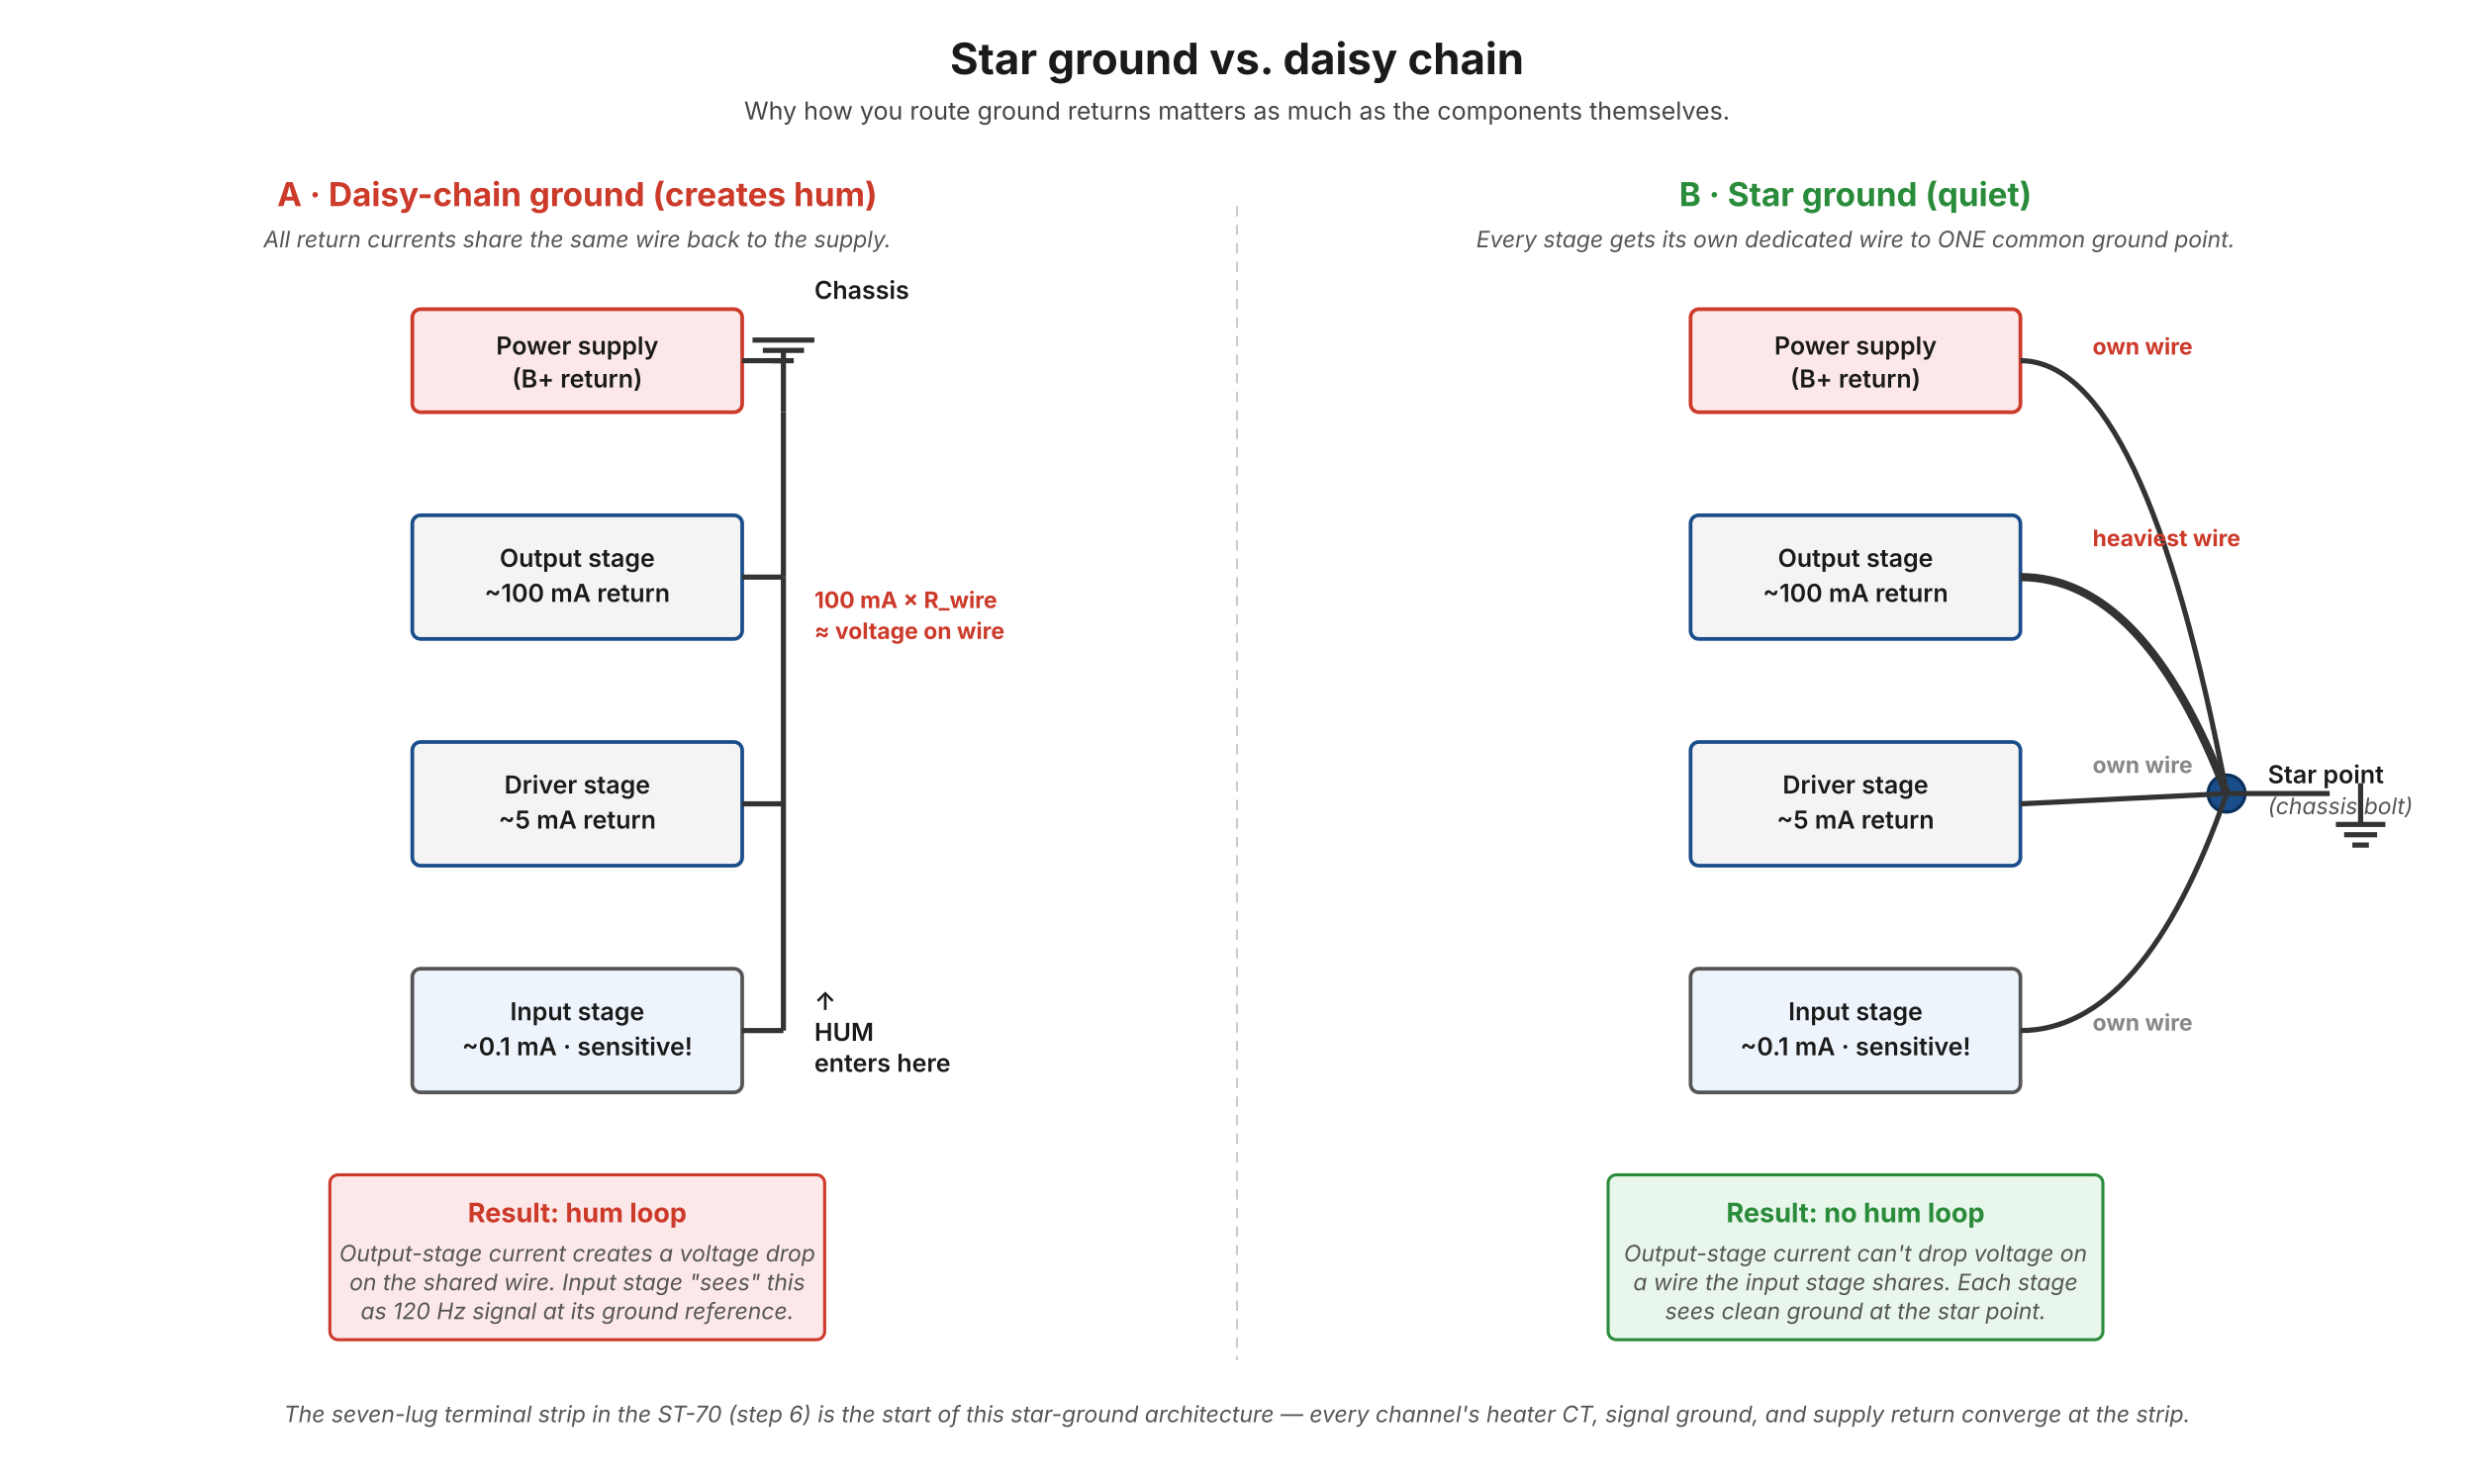
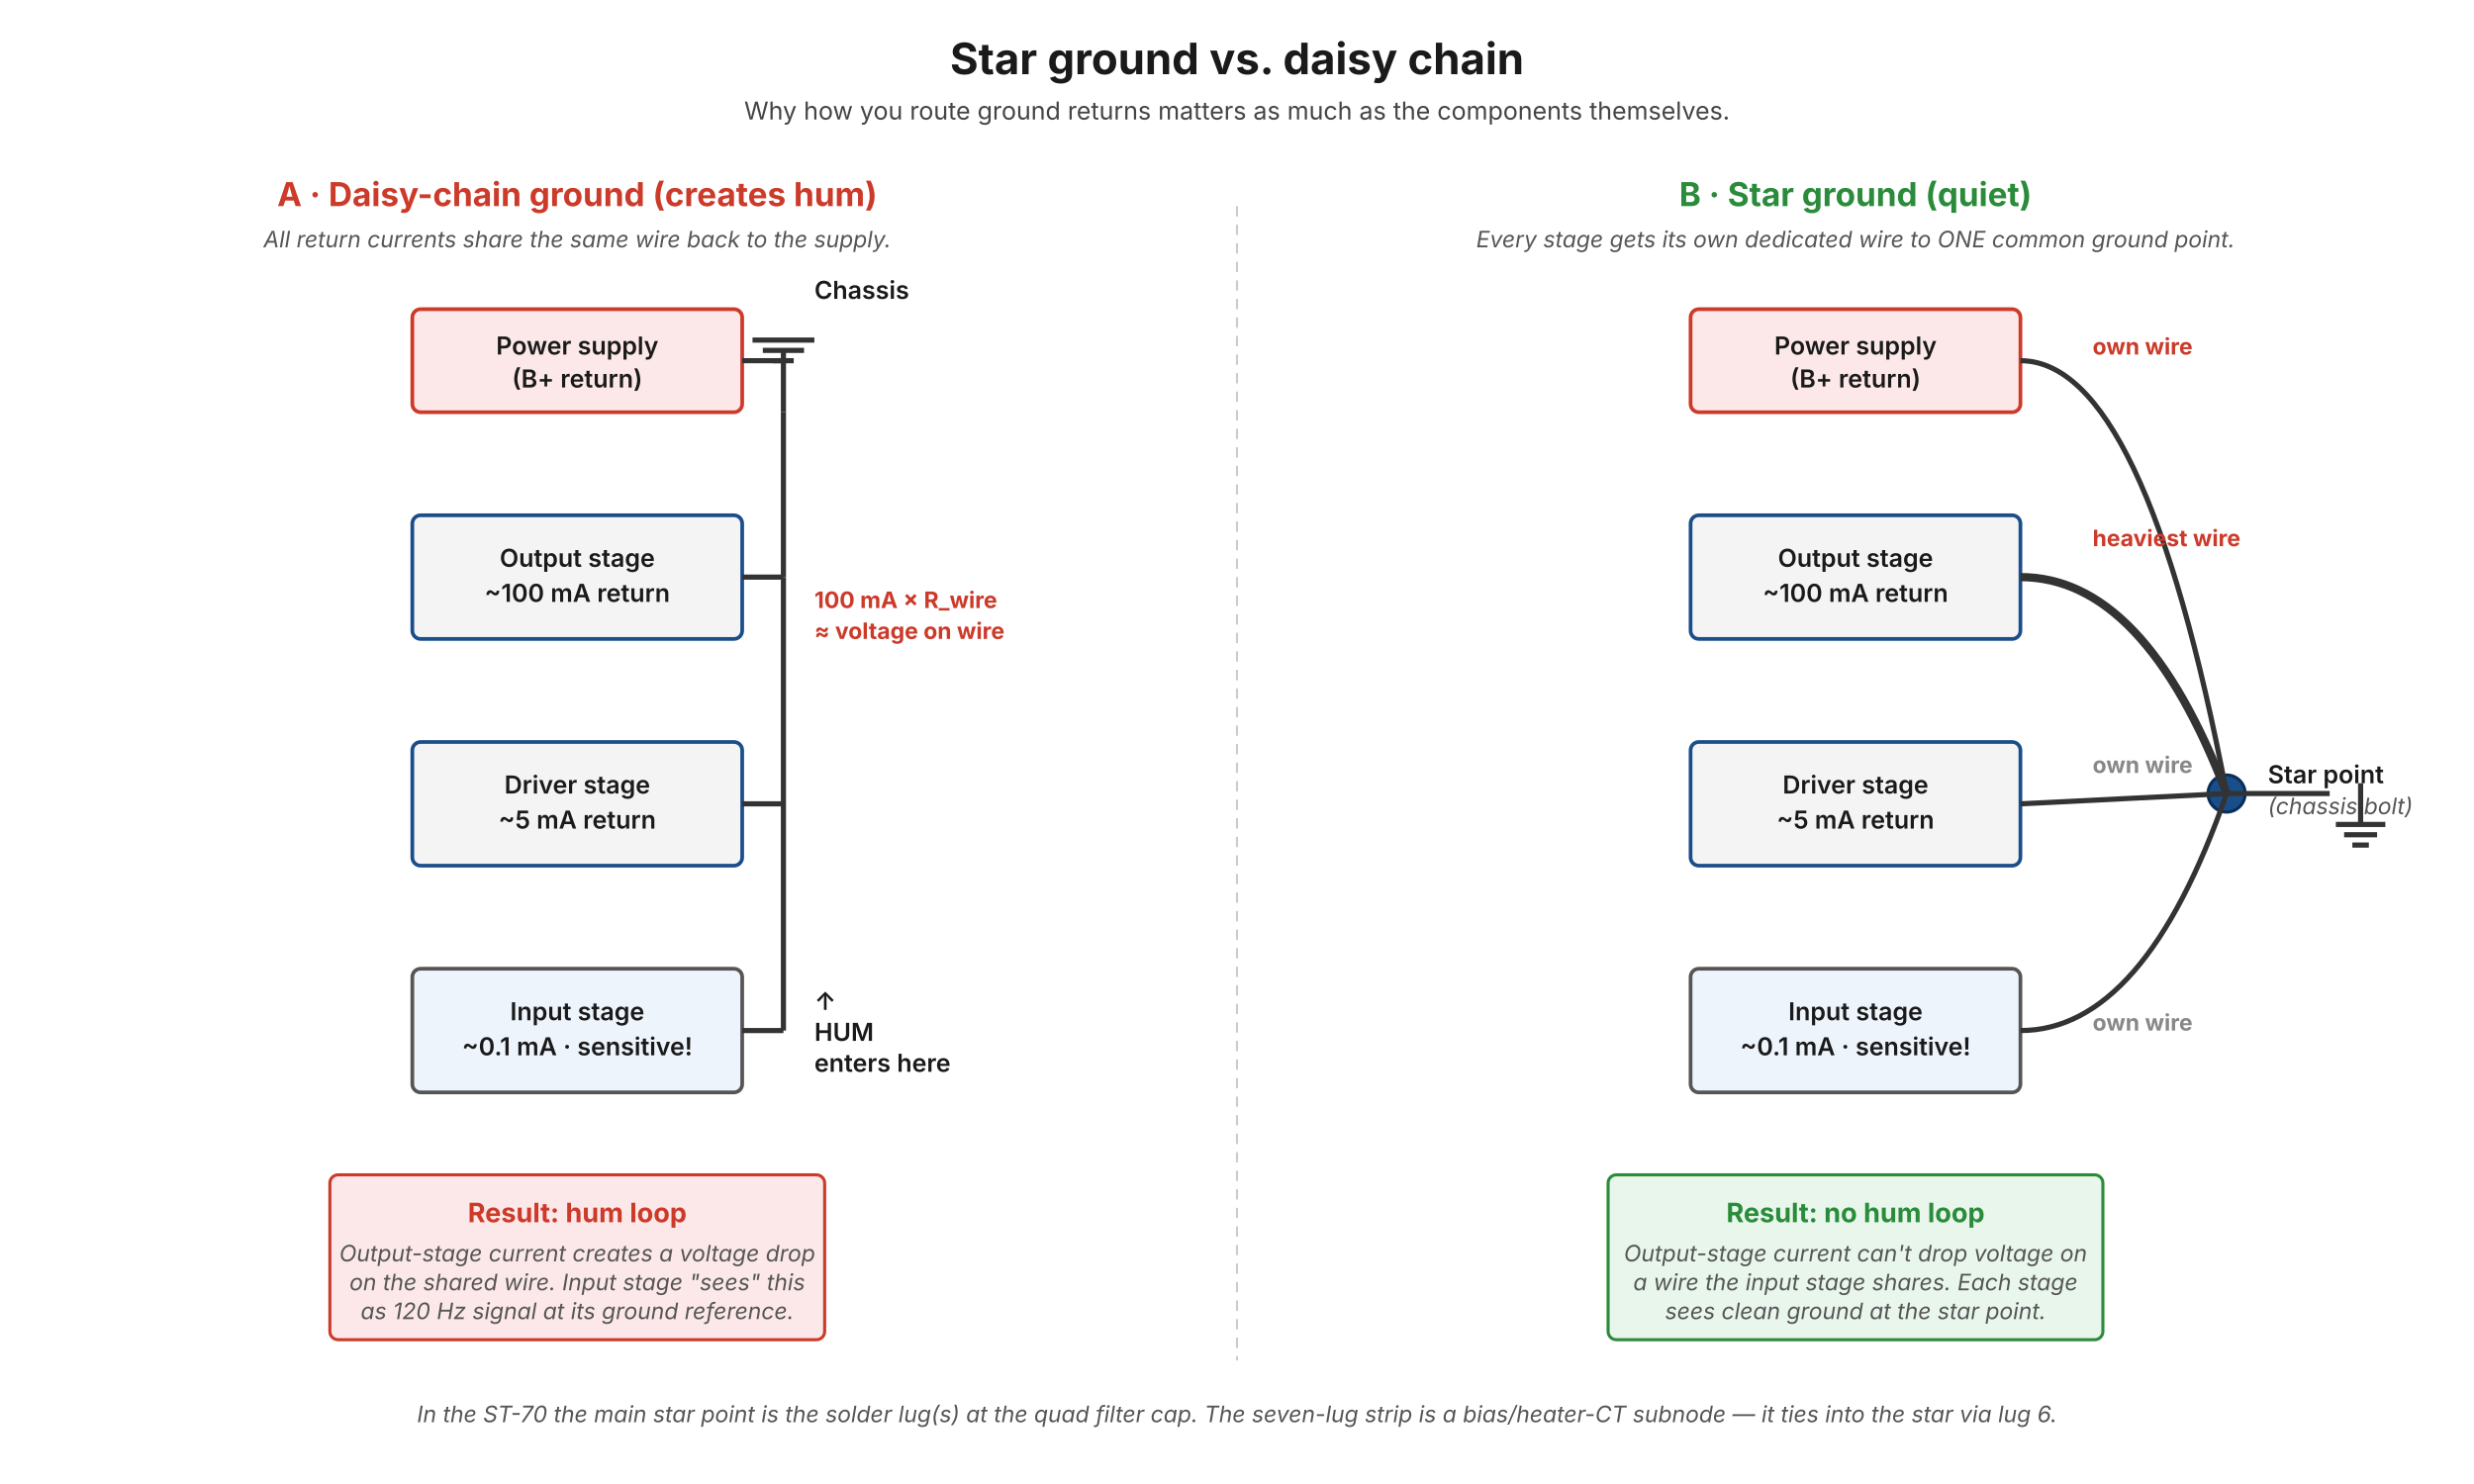
<svg xmlns="http://www.w3.org/2000/svg" viewBox="0 0 1200 720" role="img" aria-labelledby="star-title star-desc" font-family="Inter, system-ui, sans-serif">
  <style>
    .lead-group { cursor: help; }
    .lead-group:hover .stage-box { stroke-width: 2.5; }

    .header  { font-size: 21px; font-weight: 700; fill: #1a1a1a; }
    .subhead { font-size: 12px; fill: #444; }
    .footer  { font-size: 11px; font-style: italic; fill: #555; }

    .panel-title { font-size: 16px; font-weight: 700; }
    .panel-note  { font-size: 11px; fill: #555; font-style: italic; }
    .label       { font-size: 12px; font-weight: 600; fill: #1a1a1a; }
    .current     { font-size: 11px; font-weight: 700; }
    .verdict     { font-size: 13px; font-weight: 700; }

    .stage-box     { fill: #f4f4f4; stroke: #1a4e8a; stroke-width: 1.8; }
    .stage-input   { fill: #eef4fc; stroke: #555;    stroke-width: 1.8; }
    .stage-output  { fill: #fce8e8; stroke: #cc3a2a; stroke-width: 1.8; }
    .signal-wire   { stroke: #1a4e8a; stroke-width: 2; fill: none; }
    .ground-wire   { stroke: #333;    stroke-width: 2.5; fill: none; }
    .ground-wire-thick { stroke: #333; stroke-width: 4; fill: none; }
    .leak-arrow    { stroke: #cc3a2a; stroke-width: 1.5; fill: #cc3a2a; }
    .star-point    { fill: #1a4e8a; stroke: #0a2e5a; stroke-width: 1.5; }
  </style>
  <rect width="1200" height="720" fill="#ffffff" />
  <text class="header" x="600" y="36" text-anchor="middle">Star ground vs. daisy chain</text>
  <text class="subhead" x="600" y="58" text-anchor="middle">Why how you route ground returns matters as much as the components themselves.</text>
  <text class="panel-title" x="280" y="100" text-anchor="middle" fill="#cc3a2a">A · Daisy-chain ground (creates hum)</text>
  <text class="panel-note" x="280" y="120" text-anchor="middle">All return currents share the same wire back to the supply.</text>
  <rect class="stage-output" x="200" y="150" width="160" height="50" rx="4" />
  <text class="label" x="280" y="172" text-anchor="middle">Power supply</text>
  <text class="label" x="280" y="188" text-anchor="middle">(B+ return)</text>
  <rect class="stage-box" x="200" y="250" width="160" height="60" rx="4" />
  <text class="label" x="280" y="275" text-anchor="middle">Output stage</text>
  <text class="label" x="280" y="292" text-anchor="middle" fill="#cc3a2a">~100 mA return</text>
  <rect class="stage-box" x="200" y="360" width="160" height="60" rx="4" />
  <text class="label" x="280" y="385" text-anchor="middle">Driver stage</text>
  <text class="label" x="280" y="402" text-anchor="middle" fill="#888">~5 mA return</text>
  <rect class="stage-input" x="200" y="470" width="160" height="60" rx="4" />
  <text class="label" x="280" y="495" text-anchor="middle">Input stage</text>
  <text class="label" x="280" y="512" text-anchor="middle" fill="#888">~0.1 mA · sensitive!</text>
  <line class="ground-wire" x1="380" y1="280" x2="380" y2="500" />
  <line class="ground-wire" x1="380" y1="280" x2="380" y2="200" />
  <line class="ground-wire" x1="360" y1="280" x2="380" y2="280" />
  <line class="ground-wire" x1="360" y1="390" x2="380" y2="390" />
  <line class="ground-wire" x1="360" y1="500" x2="380" y2="500" />
  <line class="ground-wire" x1="360" y1="175" x2="380" y2="175" />
  <line class="ground-wire" x1="380" y1="200" x2="380" y2="170" />
  <g transform="translate(380, 145)">
    <line class="ground-wire" x1="-15" y1="20" x2="15" y2="20" />
    <line class="ground-wire" x1="-10" y1="25" x2="10" y2="25" />
    <line class="ground-wire" x1="-5" y1="30" x2="5" y2="30" />
  </g>
  <text class="label" x="395" y="145" fill="#1a1a1a">Chassis</text>
  <text class="current" x="395" y="295" fill="#cc3a2a">100 mA × R_wire</text>
  <text class="current" x="395" y="310" fill="#cc3a2a">≈ voltage on wire</text>
  <text class="label" x="395" y="490" fill="#cc3a2a">↑</text>
  <text class="label" x="395" y="505" fill="#cc3a2a" font-weight="700">HUM</text>
  <text class="label" x="395" y="520" fill="#cc3a2a">enters here</text>
  <rect x="160" y="570" width="240" height="80" rx="4" fill="#fce8e8" stroke="#cc3a2a" stroke-width="1.5" />
  <text class="verdict" x="280" y="593" text-anchor="middle" fill="#cc3a2a">Result: hum loop</text>
  <text class="panel-note" x="280" y="612" text-anchor="middle">Output-stage current creates a voltage drop</text>
  <text class="panel-note" x="280" y="626" text-anchor="middle">on the shared wire. Input stage "sees" this</text>
  <text class="panel-note" x="280" y="640" text-anchor="middle">as 120 Hz signal at its ground reference.</text>
  <line x1="600" y1="100" x2="600" y2="660" stroke="#ccc" stroke-width="1" stroke-dasharray="5,4" />
  <text class="panel-title" x="900" y="100" text-anchor="middle" fill="#2a8c3a">B · Star ground (quiet)</text>
  <text class="panel-note" x="900" y="120" text-anchor="middle">Every stage gets its own dedicated wire to ONE common ground point.</text>
  <rect class="stage-output" x="820" y="150" width="160" height="50" rx="4" />
  <text class="label" x="900" y="172" text-anchor="middle">Power supply</text>
  <text class="label" x="900" y="188" text-anchor="middle">(B+ return)</text>
  <rect class="stage-box" x="820" y="250" width="160" height="60" rx="4" />
  <text class="label" x="900" y="275" text-anchor="middle">Output stage</text>
  <text class="label" x="900" y="292" text-anchor="middle" fill="#cc3a2a">~100 mA return</text>
  <rect class="stage-box" x="820" y="360" width="160" height="60" rx="4" />
  <text class="label" x="900" y="385" text-anchor="middle">Driver stage</text>
  <text class="label" x="900" y="402" text-anchor="middle" fill="#888">~5 mA return</text>
  <rect class="stage-input" x="820" y="470" width="160" height="60" rx="4" />
  <text class="label" x="900" y="495" text-anchor="middle">Input stage</text>
  <text class="label" x="900" y="512" text-anchor="middle" fill="#888">~0.1 mA · sensitive!</text>
  <circle class="star-point" cx="1080" cy="385" r="9" />
  <text class="label" x="1100" y="380">Star point</text>
  <text class="panel-note" x="1100" y="395">(chassis bolt)</text>
  <path class="ground-wire" d="M 980 175 Q 1040 175 1080 385" fill="none" />
  <path class="ground-wire-thick" d="M 980 280 Q 1040 280 1080 385" fill="none" />
  <path class="ground-wire" d="M 980 390 L 1080 385" fill="none" />
  <path class="ground-wire" d="M 980 500 Q 1040 500 1080 385" fill="none" />
  <line class="ground-wire" x1="1080" y1="385" x2="1130" y2="385" />
  <g transform="translate(1145, 380)">
    <line class="ground-wire" x1="0" y1="0" x2="0" y2="20" />
    <line class="ground-wire" x1="-12" y1="20" x2="12" y2="20" />
    <line class="ground-wire" x1="-8" y1="25" x2="8" y2="25" />
    <line class="ground-wire" x1="-4" y1="30" x2="4" y2="30" />
  </g>
  <text class="current" x="1015" y="172" fill="#cc3a2a">own wire</text>
  <text class="current" x="1015" y="265" fill="#cc3a2a" font-weight="700">heaviest wire</text>
  <text class="current" x="1015" y="375" fill="#888">own wire</text>
  <text class="current" x="1015" y="500" fill="#888">own wire</text>
  <rect x="780" y="570" width="240" height="80" rx="4" fill="#e8f6ec" stroke="#2a8c3a" stroke-width="1.5" />
  <text class="verdict" x="900" y="593" text-anchor="middle" fill="#2a8c3a">Result: no hum loop</text>
  <text class="panel-note" x="900" y="612" text-anchor="middle">Output-stage current can't drop voltage on</text>
  <text class="panel-note" x="900" y="626" text-anchor="middle">a wire the input stage shares. Each stage</text>
  <text class="panel-note" x="900" y="640" text-anchor="middle">sees clean ground at the star point.</text>
-   <text class="footer" x="600" y="690" text-anchor="middle">The seven-lug terminal strip in the ST-70 (step 6) is the start of this star-ground architecture — every channel's heater CT, signal ground, and supply return converge at the strip.</text>
+   <text class="footer" x="600" y="690" text-anchor="middle">In the ST-70 the main star point is the solder lug(s) at the quad filter cap. The seven-lug strip is a bias/heater-CT subnode — it ties into the star via lug 6.</text>
</svg>
